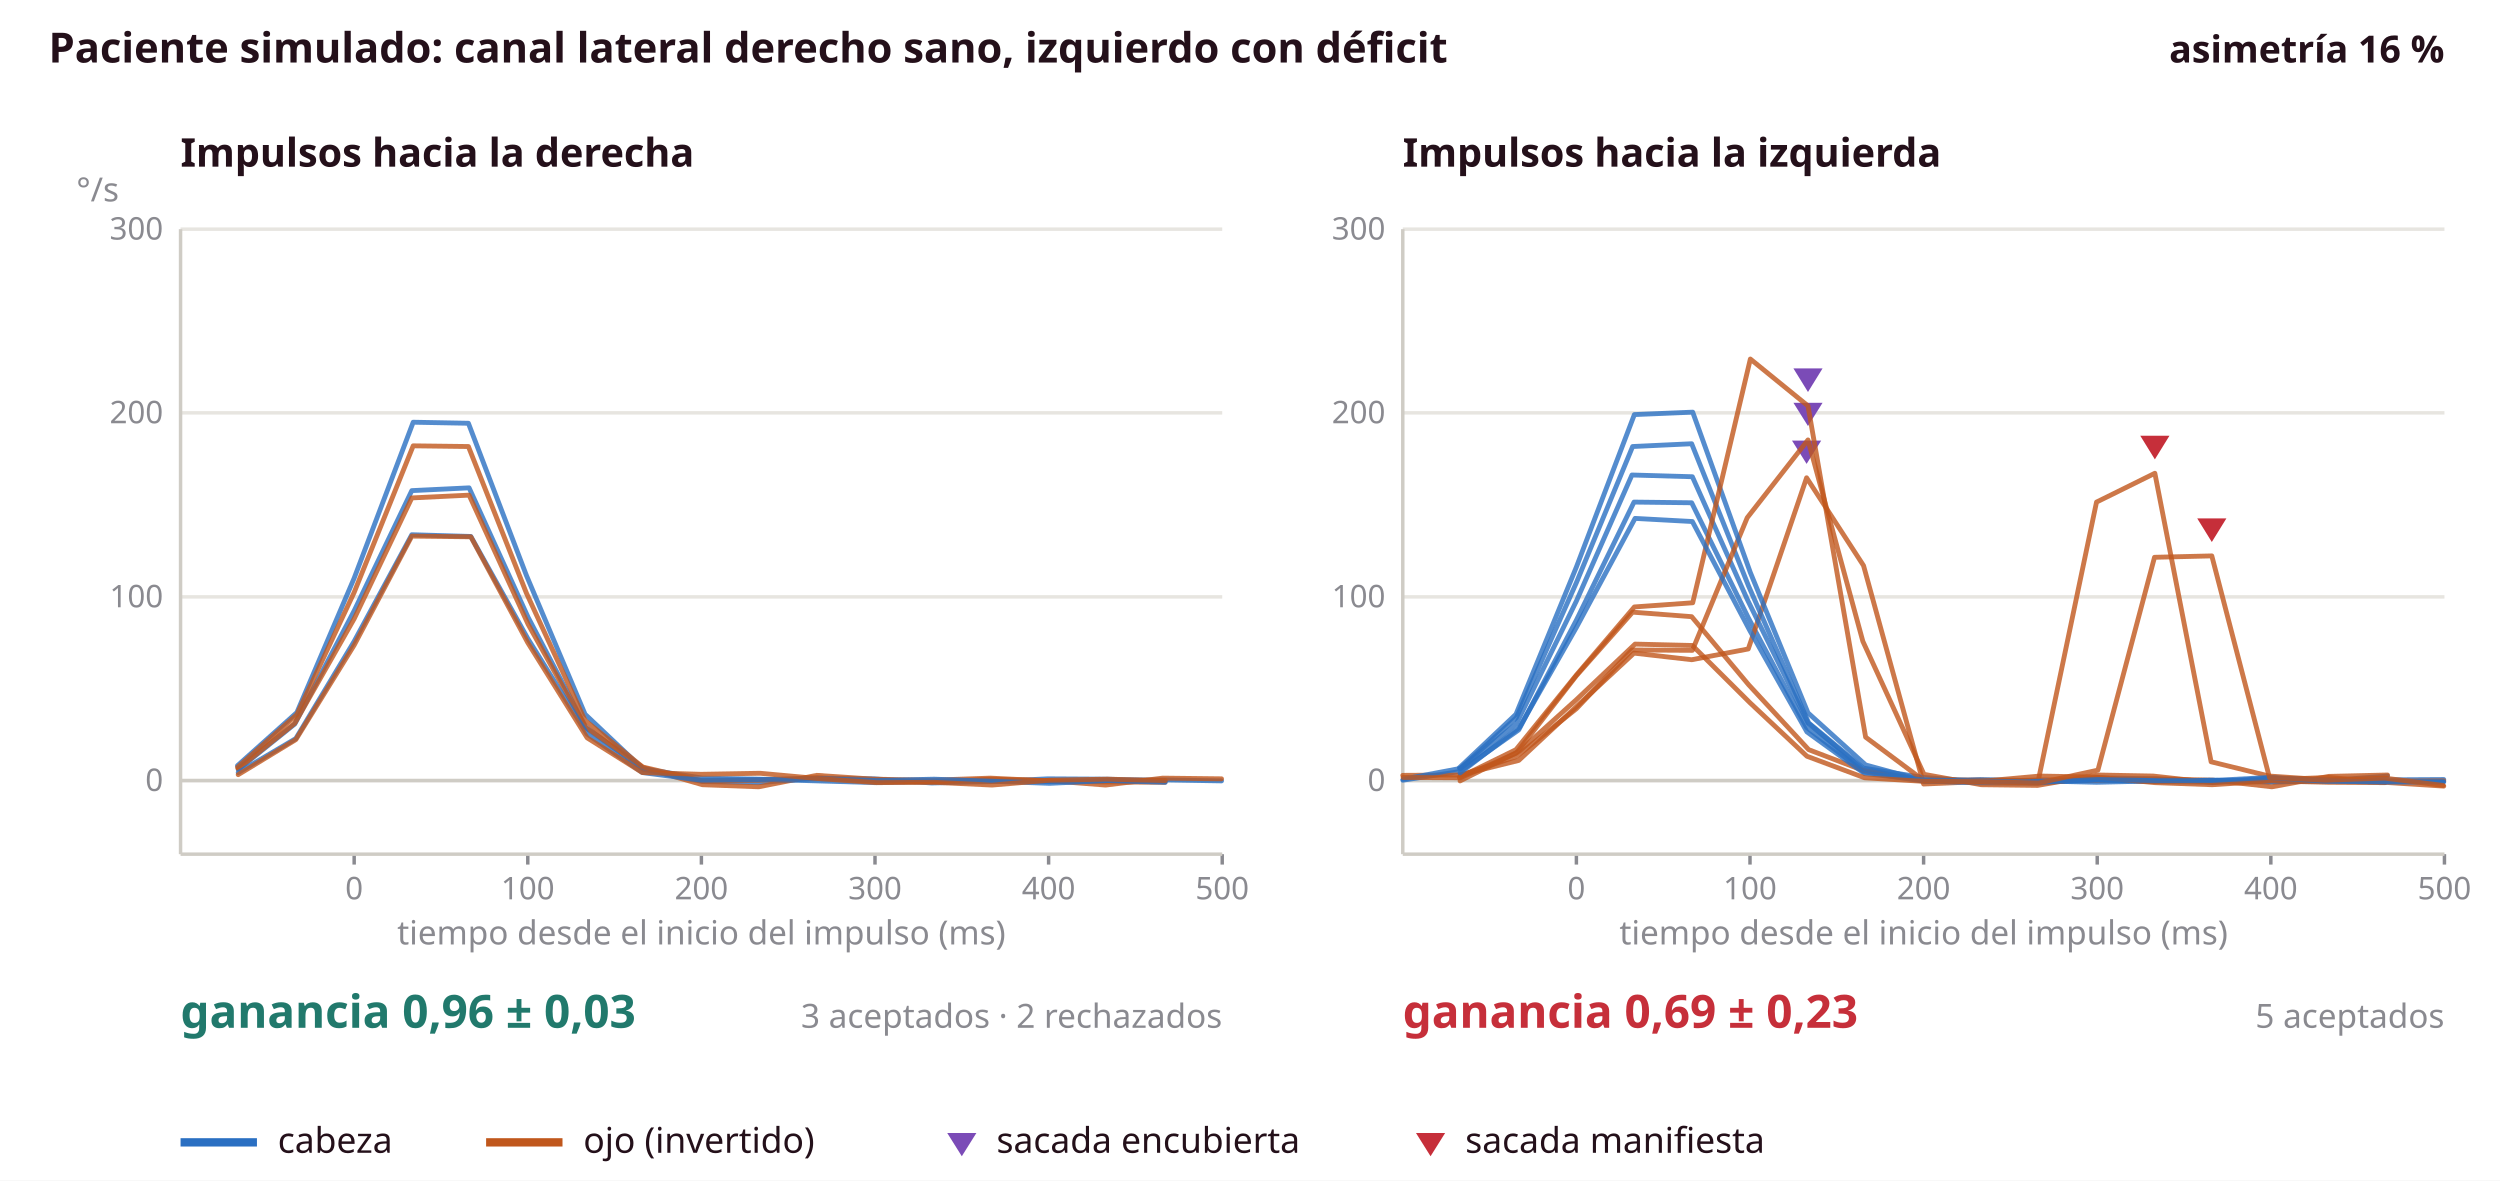
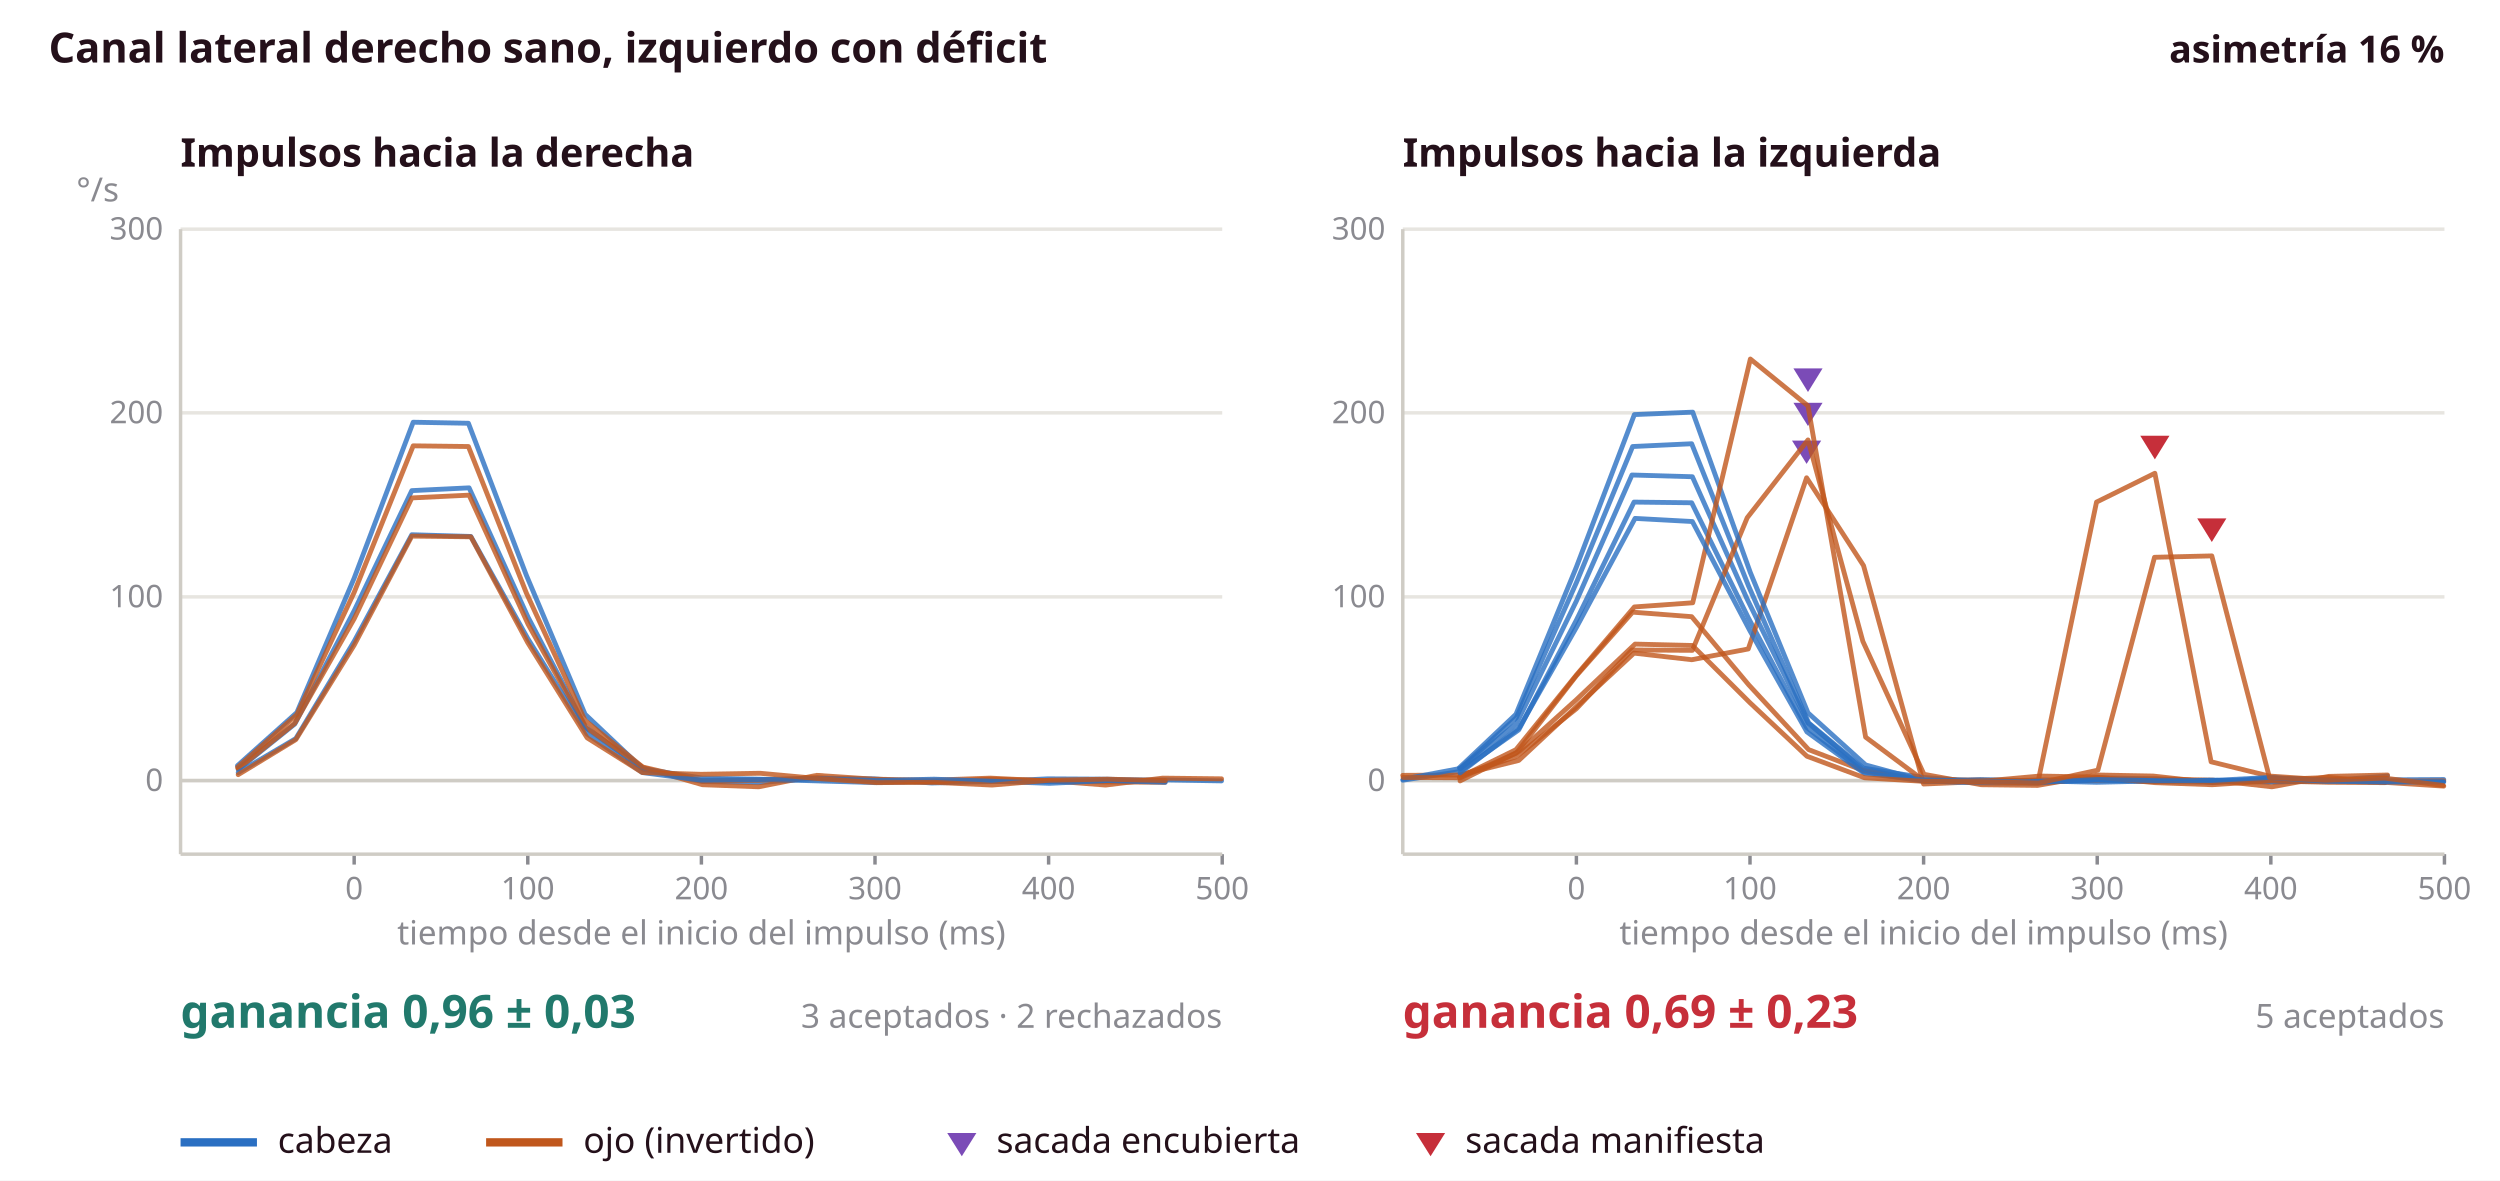
<svg xmlns="http://www.w3.org/2000/svg" viewBox="0 0 720 340" width="720" height="340">
  <rect width="720" height="340" fill="#fff" />
-   <text x="14.0" y="18.0" font-family="'Plus Jakarta Sans', sans-serif" font-size="12.0" fill="#24101a" text-anchor="start" font-weight="700">Paciente simulado: canal lateral derecho sano, izquierdo con déficit</text>
+   <text x="14.0" y="18.0" font-family="'Plus Jakarta Sans', sans-serif" font-size="12.0" fill="#24101a" text-anchor="start" font-weight="700">Canal lateral derecho sano, izquierdo con déficit</text>
  <text x="52.0" y="48.0" font-family="'Plus Jakarta Sans', sans-serif" font-size="11.4" fill="#24101a" text-anchor="start" font-weight="700">Impulsos hacia la derecha</text>
  <line x1="52.0" y1="224.8" x2="352.0" y2="224.8" stroke="#e7e5e0" stroke-width="1" />
  <text x="47.0" y="227.8" font-family="'Plus Jakarta Sans', sans-serif" font-size="9.0" fill="#8a8a90" text-anchor="end" font-weight="400">0</text>
  <line x1="52.0" y1="171.9" x2="352.0" y2="171.9" stroke="#e7e5e0" stroke-width="1" />
  <text x="47.0" y="174.9" font-family="'Plus Jakarta Sans', sans-serif" font-size="9.0" fill="#8a8a90" text-anchor="end" font-weight="400">100</text>
  <line x1="52.0" y1="118.9" x2="352.0" y2="118.9" stroke="#e7e5e0" stroke-width="1" />
  <text x="47.0" y="121.9" font-family="'Plus Jakarta Sans', sans-serif" font-size="9.0" fill="#8a8a90" text-anchor="end" font-weight="400">200</text>
  <line x1="52.0" y1="66.0" x2="352.0" y2="66.0" stroke="#e7e5e0" stroke-width="1" />
  <text x="47.0" y="69.0" font-family="'Plus Jakarta Sans', sans-serif" font-size="9.0" fill="#8a8a90" text-anchor="end" font-weight="400">300</text>
  <line x1="102.0" y1="246.0" x2="102.0" y2="249.0" stroke="#8a8a90" stroke-width="1" />
  <text x="102.0" y="259.0" font-family="'Plus Jakarta Sans', sans-serif" font-size="9.0" fill="#8a8a90" text-anchor="middle" font-weight="400">0</text>
  <line x1="152.0" y1="246.0" x2="152.0" y2="249.0" stroke="#8a8a90" stroke-width="1" />
  <text x="152.0" y="259.0" font-family="'Plus Jakarta Sans', sans-serif" font-size="9.0" fill="#8a8a90" text-anchor="middle" font-weight="400">100</text>
  <line x1="202.0" y1="246.0" x2="202.0" y2="249.0" stroke="#8a8a90" stroke-width="1" />
  <text x="202.0" y="259.0" font-family="'Plus Jakarta Sans', sans-serif" font-size="9.0" fill="#8a8a90" text-anchor="middle" font-weight="400">200</text>
  <line x1="252.0" y1="246.0" x2="252.0" y2="249.0" stroke="#8a8a90" stroke-width="1" />
  <text x="252.0" y="259.0" font-family="'Plus Jakarta Sans', sans-serif" font-size="9.0" fill="#8a8a90" text-anchor="middle" font-weight="400">300</text>
  <line x1="302.0" y1="246.0" x2="302.0" y2="249.0" stroke="#8a8a90" stroke-width="1" />
  <text x="302.0" y="259.0" font-family="'Plus Jakarta Sans', sans-serif" font-size="9.0" fill="#8a8a90" text-anchor="middle" font-weight="400">400</text>
  <line x1="352.0" y1="246.0" x2="352.0" y2="249.0" stroke="#8a8a90" stroke-width="1" />
  <text x="352.0" y="259.0" font-family="'Plus Jakarta Sans', sans-serif" font-size="9.0" fill="#8a8a90" text-anchor="middle" font-weight="400">500</text>
  <line x1="52.0" y1="246.0" x2="352.0" y2="246.0" stroke="#cfccc5" stroke-width="1" />
  <line x1="52.0" y1="66.0" x2="52.0" y2="246.0" stroke="#cfccc5" stroke-width="1" />
  <text x="202.0" y="272.0" font-family="'Plus Jakarta Sans', sans-serif" font-size="9.6" fill="#8a8a90" text-anchor="middle" font-weight="400">tiempo desde el inicio del impulso (ms)</text>
  <text x="22.0" y="58.0" font-family="'Plus Jakarta Sans', sans-serif" font-size="9.6" fill="#8a8a90" text-anchor="start" font-weight="400">°/s</text>
  <line x1="52.0" y1="224.8" x2="352.0" y2="224.8" stroke="#cfccc5" stroke-width="1" />
  <polyline points="68.6,221.6 84.9,208.5 102.0,175.9 118.6,141.3 135.1,140.5 152.1,177.8 168.7,209.4 185.3,221.6 202.3,225.1 218.5,225.4 235.2,224.1 251.7,224.3 268.3,225.5 285.2,225.1 301.7,224.3 318.8,224.4 335.5,224.9" fill="none" stroke="#2a6fc2" stroke-width="1.4" stroke-opacity="0.8" stroke-linejoin="round" stroke-linecap="round" />
  <polyline points="68.6,221.4 84.9,208.3 102.0,178.2 118.6,143.4 135.1,142.6 152.1,179.8 168.7,209.6 185.3,221.1 202.3,226.0 218.5,226.6 235.2,223.3 251.7,224.4 268.3,224.7 285.2,224.1 301.7,224.9 318.8,225.2 335.5,225.3" fill="none" stroke="#c0571c" stroke-width="1.4" stroke-opacity="0.8" stroke-linejoin="round" stroke-linecap="round" />
  <polyline points="68.4,220.5 85.5,205.2 102.0,166.5 119.0,121.6 134.9,121.9 151.6,165.7 168.5,205.7 185.1,221.4 202.3,224.1 218.7,224.4 235.5,224.9 252.0,225.4 268.4,225.1 285.2,224.9 301.7,225.1 318.4,224.8 334.9,224.6 351.8,224.9" fill="none" stroke="#2a6fc2" stroke-width="1.4" stroke-opacity="0.8" stroke-linejoin="round" stroke-linecap="round" />
  <polyline points="68.4,221.0 85.5,205.8 102.0,170.6 119.0,128.4 134.9,128.6 151.6,170.8 168.5,207.5 185.1,220.9 202.3,224.9 218.7,224.7 235.5,224.0 252.0,225.0 268.4,225.2 285.2,224.4 301.7,224.8 318.4,226.1 334.9,224.1 351.8,224.3" fill="none" stroke="#c0571c" stroke-width="1.4" stroke-opacity="0.8" stroke-linejoin="round" stroke-linecap="round" />
  <polyline points="68.6,222.5 85.2,212.7 102.0,184.7 118.6,154.0 135.6,154.5 152.0,183.9 169.1,211.4 185.0,222.5 201.9,224.7 218.9,224.5 235.3,224.2 252.5,224.8 269.0,224.4 285.7,225.0 302.3,225.6 319.0,224.8 335.6,225.3" fill="none" stroke="#2a6fc2" stroke-width="1.4" stroke-opacity="0.8" stroke-linejoin="round" stroke-linecap="round" />
  <polyline points="68.6,223.1 85.2,213.0 102.0,185.8 118.6,154.4 135.6,154.6 152.0,185.1 169.1,212.5 185.0,222.5 201.9,223.0 218.9,222.7 235.3,224.2 252.5,225.4 269.0,225.3 285.7,226.1 302.3,224.7 319.0,224.4 335.6,224.8" fill="none" stroke="#c0571c" stroke-width="1.4" stroke-opacity="0.8" stroke-linejoin="round" stroke-linecap="round" />
  <text x="52.0" y="296.0" font-family="'Plus Jakarta Sans', sans-serif" font-size="13.2" fill="#21796c" text-anchor="start" font-weight="700">ganancia 0,96 ± 0,03</text>
  <text x="352.0" y="296.0" font-family="'Plus Jakarta Sans', sans-serif" font-size="9.6" fill="#8a8a90" text-anchor="end" font-weight="400">3 aceptados · 2 rechazados</text>
  <text x="404.0" y="48.0" font-family="'Plus Jakarta Sans', sans-serif" font-size="11.4" fill="#24101a" text-anchor="start" font-weight="700">Impulsos hacia la izquierda</text>
  <line x1="404.0" y1="224.8" x2="704.0" y2="224.8" stroke="#e7e5e0" stroke-width="1" />
  <text x="399.0" y="227.8" font-family="'Plus Jakarta Sans', sans-serif" font-size="9.0" fill="#8a8a90" text-anchor="end" font-weight="400">0</text>
  <line x1="404.0" y1="171.9" x2="704.0" y2="171.9" stroke="#e7e5e0" stroke-width="1" />
  <text x="399.0" y="174.9" font-family="'Plus Jakarta Sans', sans-serif" font-size="9.0" fill="#8a8a90" text-anchor="end" font-weight="400">100</text>
  <line x1="404.0" y1="118.9" x2="704.0" y2="118.9" stroke="#e7e5e0" stroke-width="1" />
  <text x="399.0" y="121.9" font-family="'Plus Jakarta Sans', sans-serif" font-size="9.0" fill="#8a8a90" text-anchor="end" font-weight="400">200</text>
  <line x1="404.0" y1="66.0" x2="704.0" y2="66.0" stroke="#e7e5e0" stroke-width="1" />
  <text x="399.0" y="69.0" font-family="'Plus Jakarta Sans', sans-serif" font-size="9.0" fill="#8a8a90" text-anchor="end" font-weight="400">300</text>
  <line x1="454.0" y1="246.0" x2="454.0" y2="249.0" stroke="#8a8a90" stroke-width="1" />
  <text x="454.0" y="259.0" font-family="'Plus Jakarta Sans', sans-serif" font-size="9.0" fill="#8a8a90" text-anchor="middle" font-weight="400">0</text>
  <line x1="504.0" y1="246.0" x2="504.0" y2="249.0" stroke="#8a8a90" stroke-width="1" />
  <text x="504.0" y="259.0" font-family="'Plus Jakarta Sans', sans-serif" font-size="9.0" fill="#8a8a90" text-anchor="middle" font-weight="400">100</text>
  <line x1="554.0" y1="246.0" x2="554.0" y2="249.0" stroke="#8a8a90" stroke-width="1" />
  <text x="554.0" y="259.0" font-family="'Plus Jakarta Sans', sans-serif" font-size="9.0" fill="#8a8a90" text-anchor="middle" font-weight="400">200</text>
  <line x1="604.0" y1="246.0" x2="604.0" y2="249.0" stroke="#8a8a90" stroke-width="1" />
  <text x="604.0" y="259.0" font-family="'Plus Jakarta Sans', sans-serif" font-size="9.0" fill="#8a8a90" text-anchor="middle" font-weight="400">300</text>
  <line x1="654.0" y1="246.0" x2="654.0" y2="249.0" stroke="#8a8a90" stroke-width="1" />
  <text x="654.0" y="259.0" font-family="'Plus Jakarta Sans', sans-serif" font-size="9.0" fill="#8a8a90" text-anchor="middle" font-weight="400">400</text>
  <line x1="704.0" y1="246.0" x2="704.0" y2="249.0" stroke="#8a8a90" stroke-width="1" />
  <text x="704.0" y="259.0" font-family="'Plus Jakarta Sans', sans-serif" font-size="9.0" fill="#8a8a90" text-anchor="middle" font-weight="400">500</text>
  <line x1="404.0" y1="246.0" x2="704.0" y2="246.0" stroke="#cfccc5" stroke-width="1" />
  <line x1="404.0" y1="66.0" x2="404.0" y2="246.0" stroke="#cfccc5" stroke-width="1" />
  <text x="554.0" y="272.0" font-family="'Plus Jakarta Sans', sans-serif" font-size="9.6" fill="#8a8a90" text-anchor="middle" font-weight="400">tiempo desde el inicio del impulso (ms)</text>
  <line x1="404.0" y1="224.8" x2="704.0" y2="224.8" stroke="#cfccc5" stroke-width="1" />
  <polyline points="404.0,224.7 420.4,222.2 437.4,210.2 454.0,178.6 470.6,144.6 487.2,144.8 503.5,177.9 520.3,209.5 536.7,222.3 554.0,225.0 570.3,224.5 587.7,224.9 603.8,225.3 621.1,224.9 637.4,224.7 654.3,225.3 670.7,224.8 687.6,223.5" fill="none" stroke="#2a6fc2" stroke-width="1.4" stroke-opacity="0.8" stroke-linejoin="round" stroke-linecap="round" />
  <polyline points="404.0,223.3 420.4,223.2 437.4,219.0 454.0,203.5 470.6,188.1 487.2,190.0 503.5,186.9 520.3,137.6 536.7,162.9 554.0,225.8 570.3,225.1 587.7,224.6 603.8,224.7 621.1,224.3 637.4,224.7 654.3,226.6 670.7,223.6 687.6,223.2" fill="none" stroke="#c0571c" stroke-width="1.4" stroke-opacity="0.8" stroke-linejoin="round" stroke-linecap="round" />
  <polygon points="516.1,126.9 524.5,126.9 520.3,133.6" fill="#7b4bb7" />
  <polyline points="404.1,224.4 420.6,221.3 436.7,206.7 454.0,167.8 470.2,128.6 487.2,127.8 503.6,168.8 520.9,208.2 536.6,221.2 553.7,223.9 570.1,225.0 587.0,225.3 603.8,224.7 620.6,225.0 636.8,224.7 653.5,225.0 669.9,225.0 686.8,224.6 703.8,224.5" fill="none" stroke="#2a6fc2" stroke-width="1.4" stroke-opacity="0.8" stroke-linejoin="round" stroke-linecap="round" />
  <polyline points="404.1,223.9 420.6,224.0 436.7,216.9 454.0,194.6 470.2,176.3 487.2,177.6 503.6,197.2 520.9,215.9 536.6,221.9 553.7,224.6 570.1,224.7 587.0,224.9 603.8,144.6 620.6,136.3 636.8,219.4 653.5,223.5 669.9,224.6 686.8,225.0 703.8,224.9" fill="none" stroke="#c0571c" stroke-width="1.4" stroke-opacity="0.8" stroke-linejoin="round" stroke-linecap="round" />
  <polygon points="616.4,125.5 624.8,125.5 620.6,132.3" fill="#c62f3a" />
  <polyline points="420.5,221.4 436.7,208.5 454.0,173.1 470.0,136.8 487.4,137.3 503.2,172.6 520.7,208.2 536.5,221.5 554.1,224.9 570.6,225.5 586.8,225.6 604.2,224.0 620.1,224.3 637.2,225.2 653.3,224.1 670.6,224.6 686.6,225.1 703.8,225.2" fill="none" stroke="#2a6fc2" stroke-width="1.4" stroke-opacity="0.8" stroke-linejoin="round" stroke-linecap="round" />
  <polyline points="420.5,223.3 436.7,217.9 454.0,204.1 470.0,187.2 487.4,187.3 503.2,149.1 520.7,126.7 536.5,184.7 554.1,223.0 570.6,226.0 586.8,226.2 604.2,223.2 620.1,223.5 637.2,225.4 653.3,224.6 670.6,223.9 686.6,225.3 703.8,226.4" fill="none" stroke="#c0571c" stroke-width="1.4" stroke-opacity="0.8" stroke-linejoin="round" stroke-linecap="round" />
  <polygon points="516.5,116.0 524.9,116.0 520.7,122.7" fill="#7b4bb7" />
  <polyline points="420.3,221.1 436.6,205.7 454.0,163.3 470.7,119.4 487.5,118.7 504.1,164.9 520.7,205.3 537.3,220.3 554.2,224.9 570.8,225.2 587.5,224.9 603.6,224.5 620.6,225.1 637.1,225.3 654.0,224.4 670.6,224.8 686.9,225.3" fill="none" stroke="#2a6fc2" stroke-width="1.4" stroke-opacity="0.8" stroke-linejoin="round" stroke-linecap="round" />
  <polyline points="420.3,223.9 436.6,215.9 454.0,194.4 470.7,174.8 487.5,173.6 504.1,103.4 520.7,116.9 537.3,212.3 554.2,224.9 570.8,225.0 587.5,223.5 603.6,223.8 620.6,225.4 637.1,226.0 654.0,224.9 670.6,225.3 686.9,225.4" fill="none" stroke="#c0571c" stroke-width="1.4" stroke-opacity="0.8" stroke-linejoin="round" stroke-linecap="round" />
  <polygon points="516.5,106.1 524.9,106.1 520.7,112.9" fill="#7b4bb7" />
  <polyline points="420.5,222.6 437.6,209.5 454.0,180.7 470.9,149.3 487.4,150.2 504.0,181.7 520.4,210.8 537.0,222.8 553.6,224.6 570.4,224.9 587.1,225.3 604.2,224.5 620.5,224.8 637.0,224.8 653.6,223.9 669.7,225.0 686.8,225.2 703.6,225.2" fill="none" stroke="#2a6fc2" stroke-width="1.4" stroke-opacity="0.8" stroke-linejoin="round" stroke-linecap="round" />
  <polyline points="420.5,224.9 437.6,216.3 454.0,201.5 470.9,185.5 487.4,185.9 504.0,202.4 520.4,217.8 537.0,224.0 553.6,225.0 570.4,225.1 587.1,225.5 604.2,221.8 620.5,160.5 637.0,160.1 653.6,223.9 669.7,224.7 686.8,224.1 703.6,226.2" fill="none" stroke="#c0571c" stroke-width="1.4" stroke-opacity="0.8" stroke-linejoin="round" stroke-linecap="round" />
  <polygon points="632.8,149.3 641.2,149.3 637.0,156.1" fill="#c62f3a" />
  <text x="404.0" y="296.0" font-family="'Plus Jakarta Sans', sans-serif" font-size="13.2" fill="#c62f3a" text-anchor="start" font-weight="700">ganancia 0,69 ± 0,23</text>
  <text x="704.0" y="296.0" font-family="'Plus Jakarta Sans', sans-serif" font-size="9.6" fill="#8a8a90" text-anchor="end" font-weight="400">5 aceptados</text>
  <text x="704.0" y="18.0" font-family="'Plus Jakarta Sans', sans-serif" font-size="10.8" fill="#24101a" text-anchor="end" font-weight="700">asimetría 16 %</text>
  <line x1="52.0" y1="329.0" x2="74.0" y2="329.0" stroke="#2a6fc2" stroke-width="2.4" />
  <text x="80.0" y="332.0" font-family="'Plus Jakarta Sans', sans-serif" font-size="10.2" fill="#24101a" text-anchor="start" font-weight="400">cabeza</text>
  <line x1="140.0" y1="329.0" x2="162.0" y2="329.0" stroke="#c0571c" stroke-width="2.4" />
  <text x="168.0" y="332.0" font-family="'Plus Jakarta Sans', sans-serif" font-size="10.2" fill="#24101a" text-anchor="start" font-weight="400">ojo (invertido)</text>
  <polygon points="272.8,326.3 281.2,326.3 277.0,333.0" fill="#7b4bb7" />
  <text x="287.0" y="332.0" font-family="'Plus Jakarta Sans', sans-serif" font-size="10.2" fill="#24101a" text-anchor="start" font-weight="400">sacada encubierta</text>
  <polygon points="407.8,326.3 416.2,326.3 412.0,333.0" fill="#c62f3a" />
  <text x="422.0" y="332.0" font-family="'Plus Jakarta Sans', sans-serif" font-size="10.2" fill="#24101a" text-anchor="start" font-weight="400">sacada manifiesta</text>
</svg>
